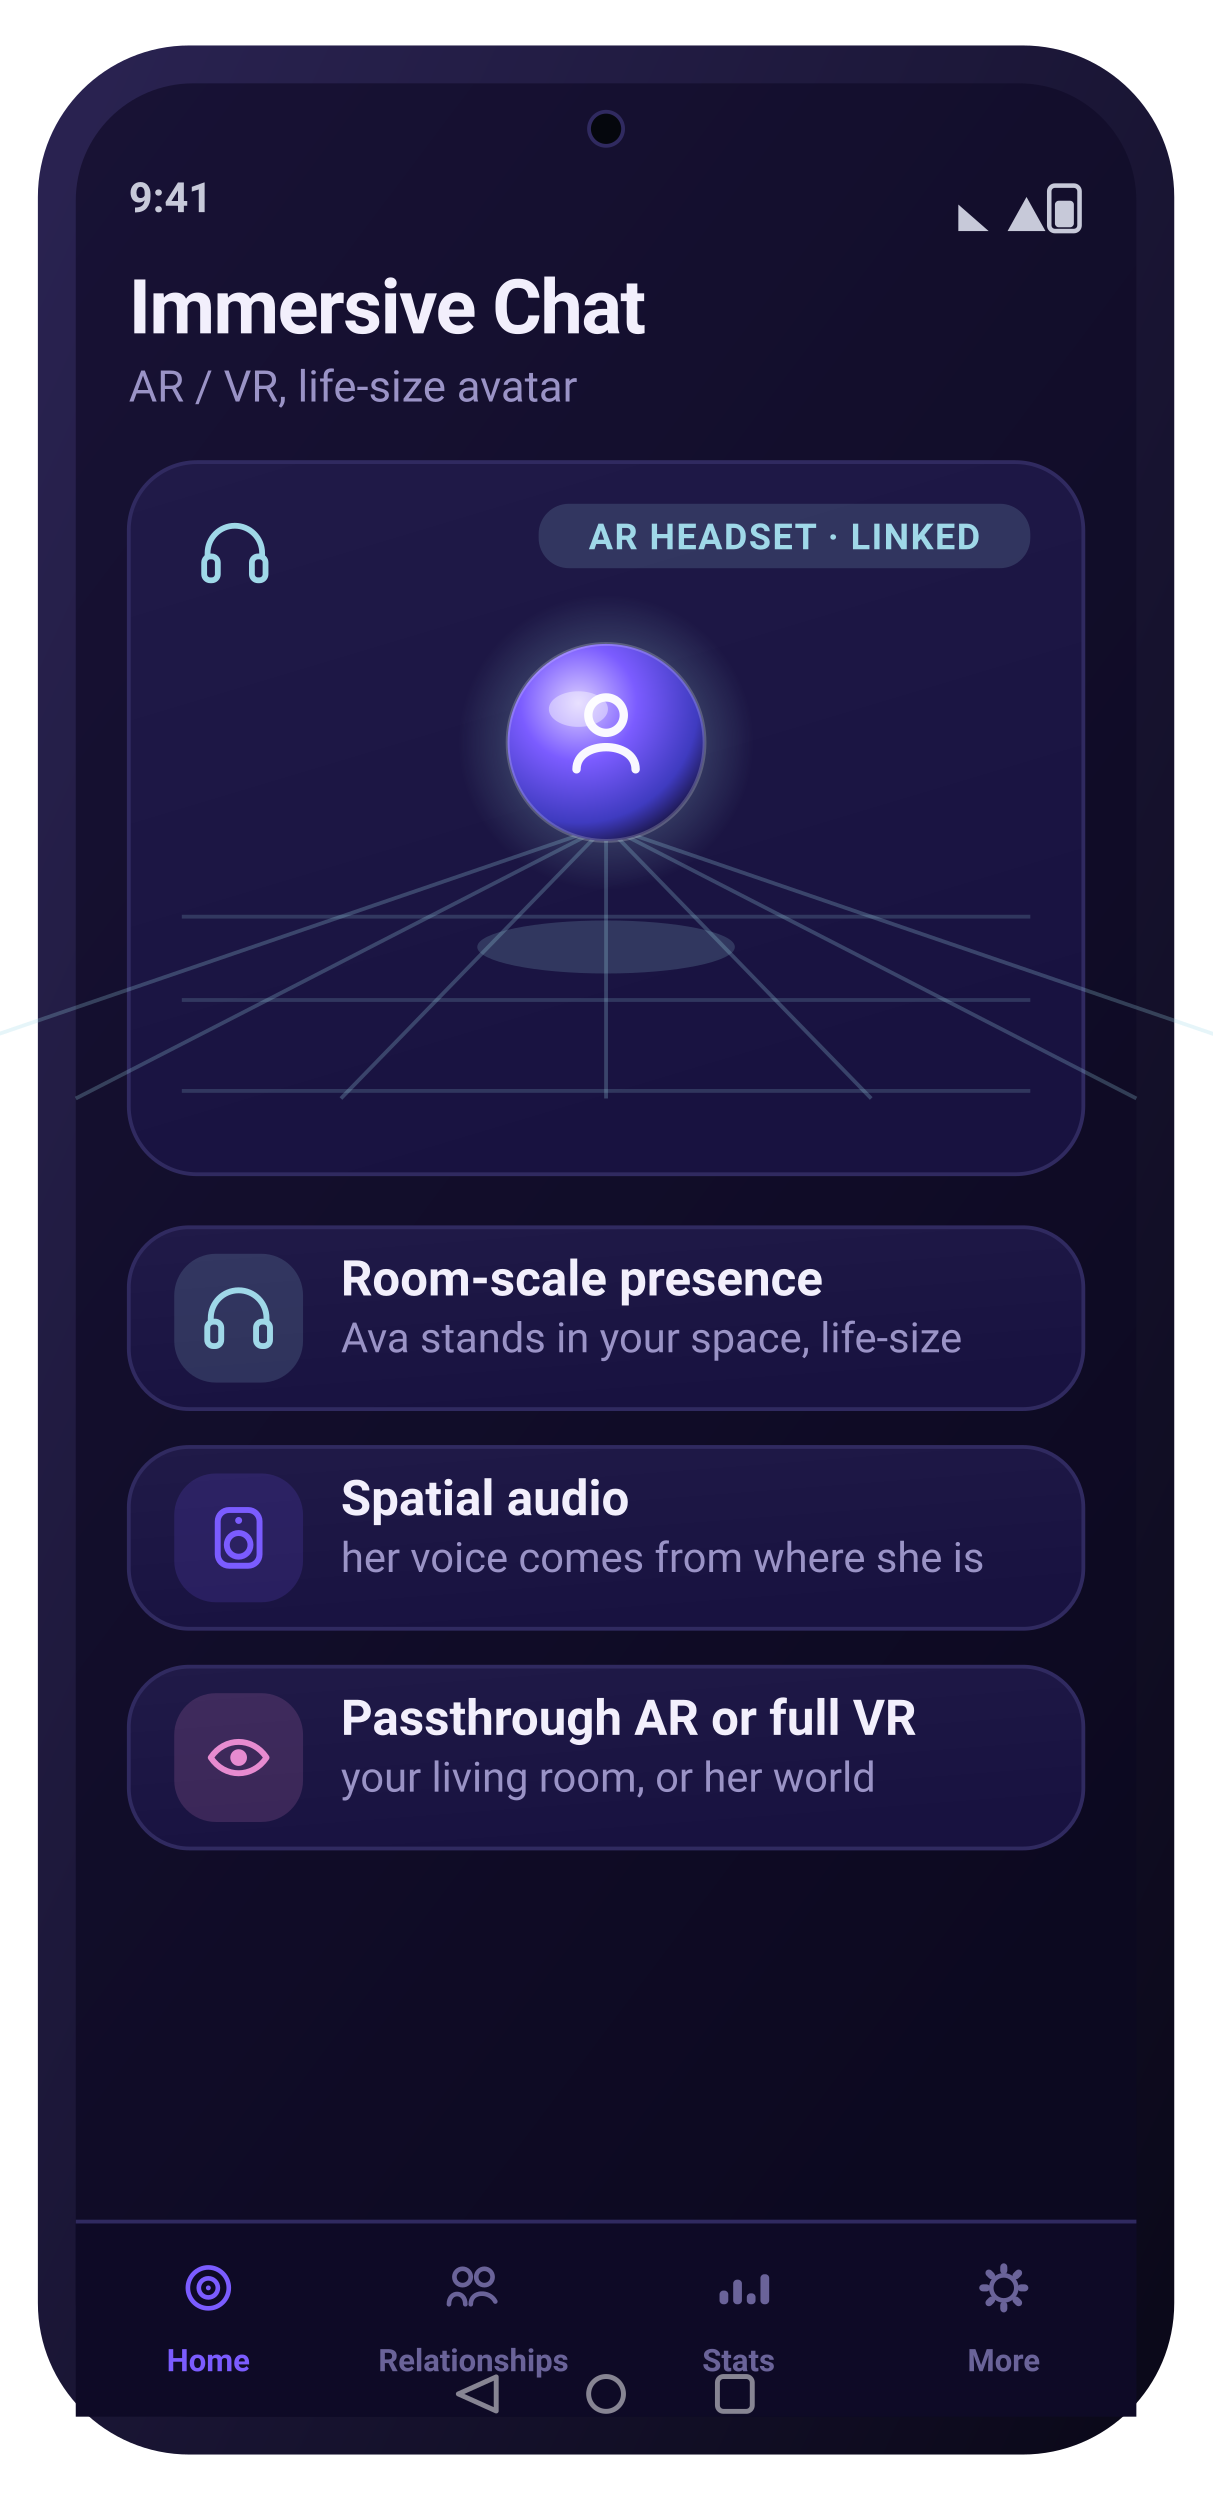
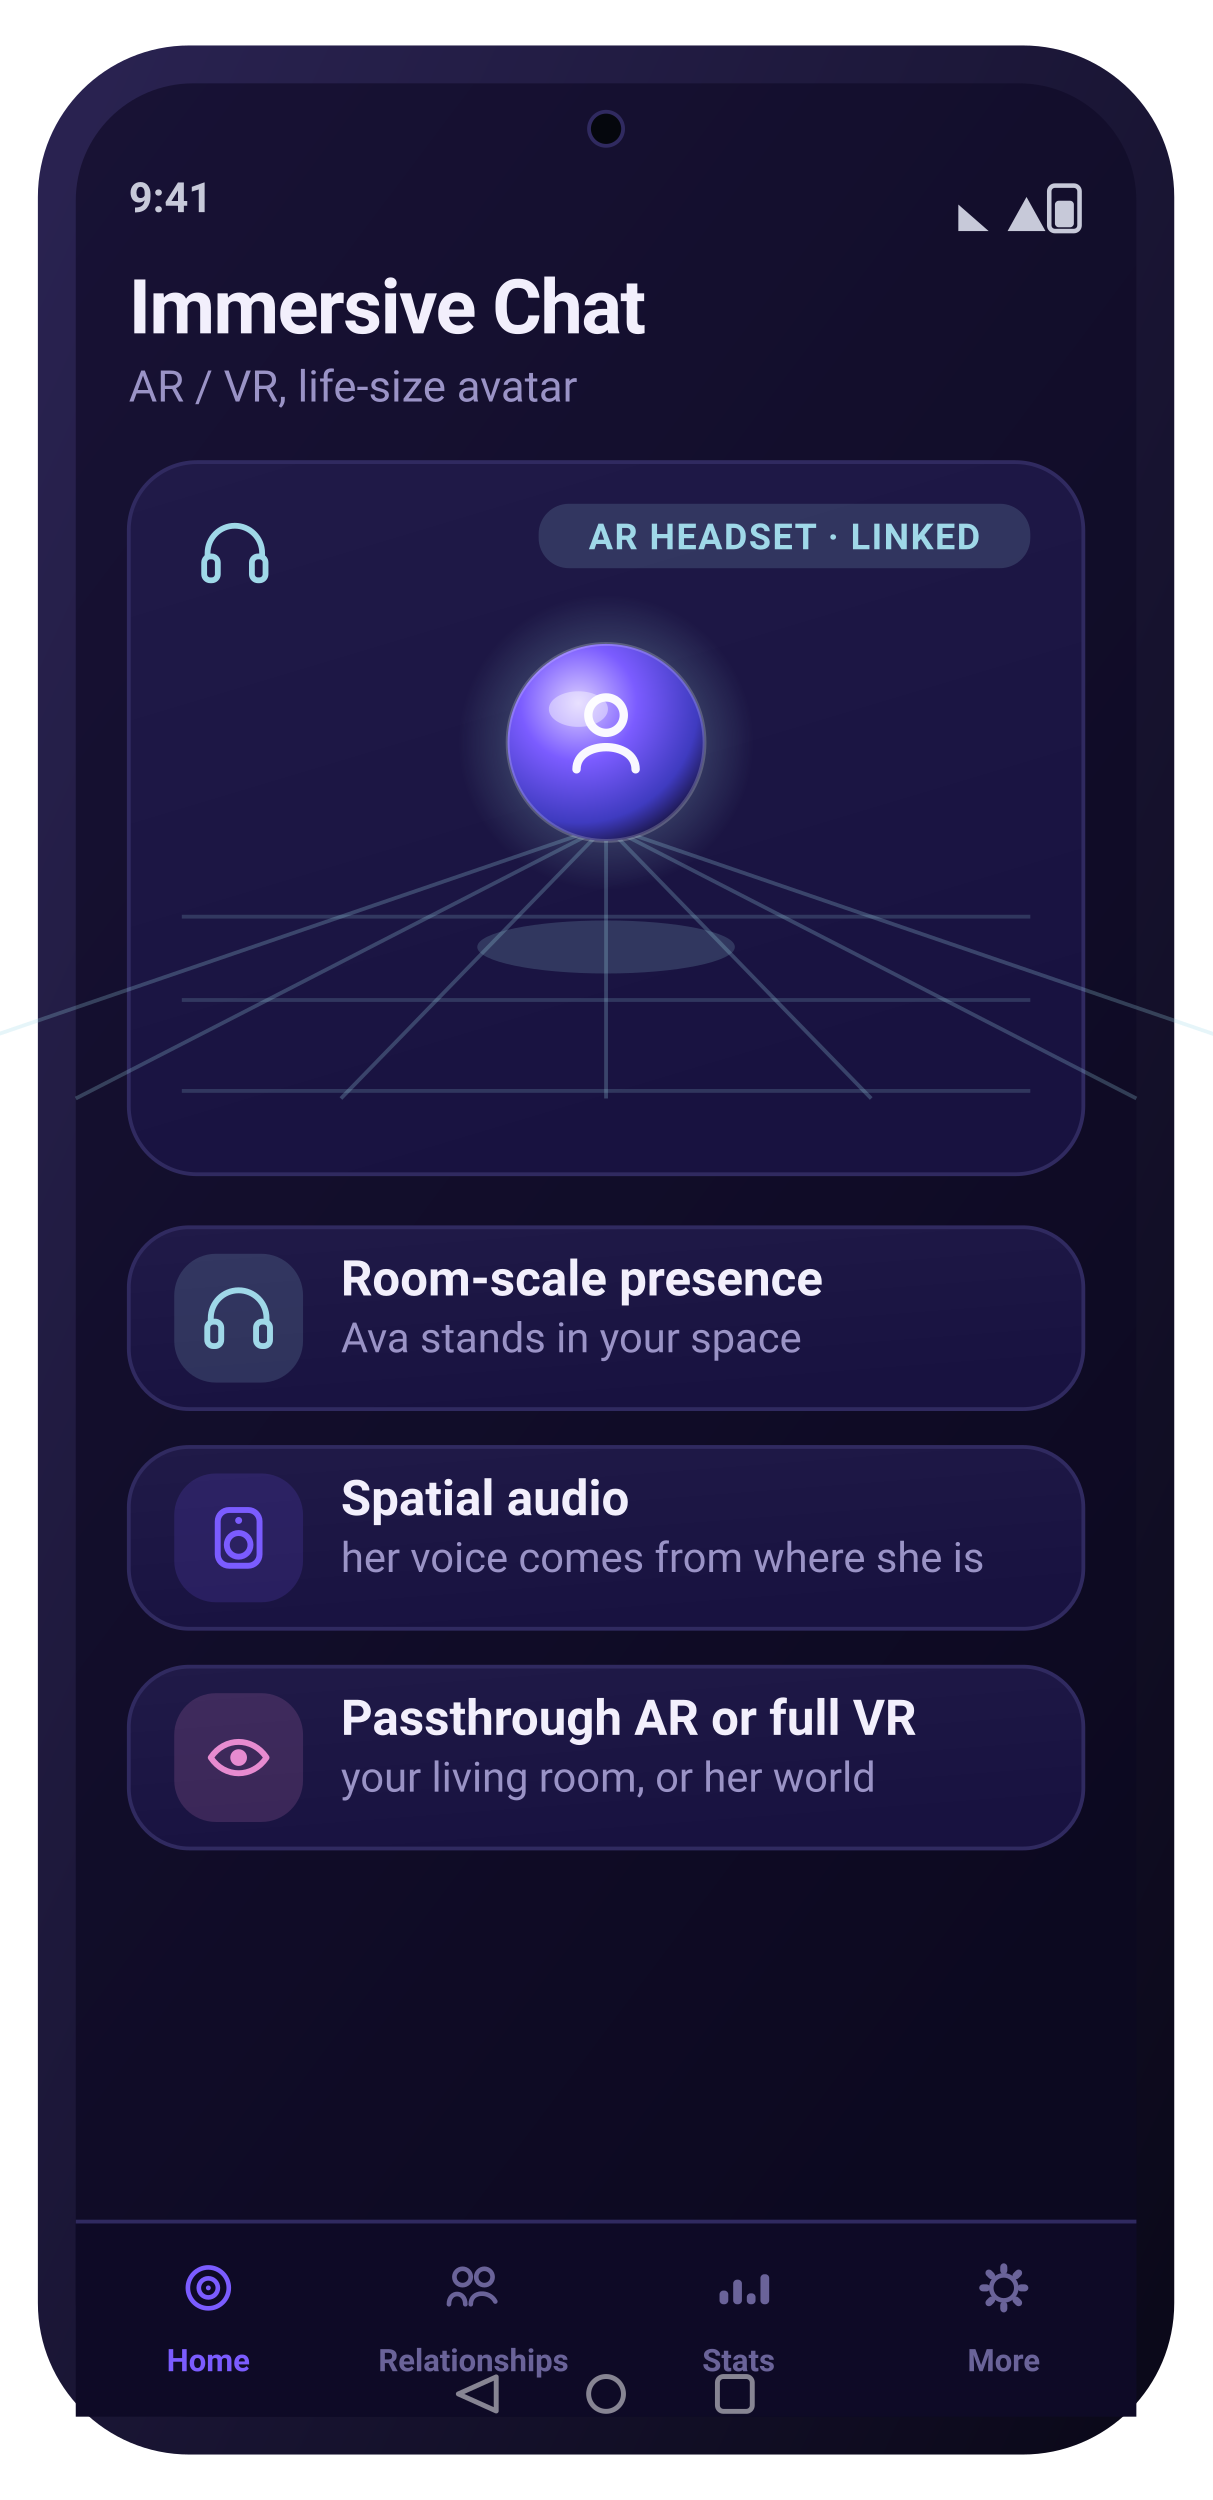
<svg xmlns="http://www.w3.org/2000/svg" width="320" height="660" viewBox="0 0 320 660" role="img" aria-label="Immersive Chat screen">
  <defs>
    <linearGradient id="gScr" x1="0" y1="0" x2="0.6" y2="1">
      <stop offset="0" stop-color="#181235" />
      <stop offset="1" stop-color="#0c0920" />
    </linearGradient>
    <linearGradient id="gFrame" x1="0" y1="0" x2="1" y2="1">
      <stop offset="0" stop-color="#2a2352" />
      <stop offset="1" stop-color="#0a0818" />
    </linearGradient>
    <linearGradient id="gCard" x1="0" y1="0" x2="0.4" y2="1">
      <stop offset="0" stop-color="#201a48" />
      <stop offset="1" stop-color="#181240" />
    </linearGradient>
    <linearGradient id="gBrand" x1="0" y1="0" x2="1" y2="0">
      <stop offset="0" stop-color="#7b5cff" />
      <stop offset="1" stop-color="#9d7bff" />
    </linearGradient>
    <linearGradient id="gAmber" x1="0" y1="0" x2="1" y2="0">
      <stop offset="0" stop-color="#ffb84d" />
      <stop offset="1" stop-color="#ffd27a" />
    </linearGradient>
    <linearGradient id="mV" x1="0" y1="0" x2="1" y2="0">
      <stop offset="0" stop-color="#7b5cff" />
      <stop offset="1" stop-color="#9d7bff" />
    </linearGradient>
    <linearGradient id="mA" x1="0" y1="0" x2="1" y2="0">
      <stop offset="0" stop-color="#ffb84d" />
      <stop offset="1" stop-color="#ff9f45" />
    </linearGradient>
    <linearGradient id="mG" x1="0" y1="0" x2="1" y2="0">
      <stop offset="0" stop-color="#5fb87a" />
      <stop offset="1" stop-color="#7bc47f" />
    </linearGradient>
    <linearGradient id="mC" x1="0" y1="0" x2="1" y2="0">
      <stop offset="0" stop-color="#6bb6d6" />
      <stop offset="1" stop-color="#9fd8e8" />
    </linearGradient>
    <radialGradient id="orb" cx="36%" cy="30%" r="78%">
      <stop offset="0" stop-color="#d9ccff" />
      <stop offset="38%" stop-color="#7b5cff" />
      <stop offset="78%" stop-color="#3f3bc0" />
      <stop offset="100%" stop-color="#140f34" />
    </radialGradient>
    <radialGradient id="glow" cx="50%" cy="50%" r="50%">
      <stop offset="0" stop-color="#9fd8e8" stop-opacity="0.5" />
      <stop offset="1" stop-color="#9fd8e8" stop-opacity="0" />
    </radialGradient>
  </defs>
  <rect x="10.0" y="12.0" width="300.0" height="636.0" rx="40" fill="url(#gFrame)" />
  <rect x="20.0" y="22.0" width="280.0" height="616.0" rx="31" fill="url(#gScr)" />
  <circle cx="160.0" cy="34" r="4.5" fill="#05070d" />
  <circle cx="160.0" cy="34" r="4.5" fill="none" stroke="#302a60" stroke-width="1" />
  <text x="34.0" y="56.0" font-family="-apple-system,BlinkMacSystemFont,'SF Pro Display','SF Pro Text','Segoe UI',Roboto,system-ui,sans-serif" font-size="11" font-weight="600" fill="#c7c9d9" text-anchor="start">9:41</text>
  <rect x="277.0" y="49.0" width="8.0" height="12.0" rx="1.5" fill="none" stroke="#c7c9d9" stroke-width="1.2" />
  <rect x="278.5" y="53.0" width="5.0" height="7.0" rx="1" fill="#c7c9d9" />
  <path d="M266 61 L271 52 L276 61 Z" fill="#c7c9d9" />
  <path d="M253 61 L253 54 L261 61 Z" fill="#c7c9d9" />
  <text x="34.0" y="88.0" font-family="-apple-system,BlinkMacSystemFont,'SF Pro Display','SF Pro Text','Segoe UI',Roboto,system-ui,sans-serif" font-size="20" font-weight="700" fill="#f2effc" text-anchor="start" letter-spacing="-0.4">Immersive Chat</text>
  <text x="34.0" y="106.0" font-family="-apple-system,BlinkMacSystemFont,'SF Pro Display','SF Pro Text','Segoe UI',Roboto,system-ui,sans-serif" font-size="11.5" font-weight="400" fill="#9a93c6" text-anchor="start">AR / VR, life-size avatar</text>
  <rect x="34.0" y="122.0" width="252.0" height="188.0" rx="18" fill="url(#gCard)" stroke="#302a60" stroke-width="1" />
  <path d="M160.0 218 L-50.0 290" stroke="rgba(159,216,232,0.25)" stroke-width="1" />
  <path d="M160.0 218 L20.0 290" stroke="rgba(159,216,232,0.25)" stroke-width="1" />
  <path d="M160.0 218 L90.0 290" stroke="rgba(159,216,232,0.25)" stroke-width="1" />
  <path d="M160.0 218 L160.0 290" stroke="rgba(159,216,232,0.25)" stroke-width="1" />
  <path d="M160.0 218 L230.0 290" stroke="rgba(159,216,232,0.25)" stroke-width="1" />
  <path d="M160.0 218 L300.0 290" stroke="rgba(159,216,232,0.25)" stroke-width="1" />
  <path d="M160.0 218 L370.0 290" stroke="rgba(159,216,232,0.25)" stroke-width="1" />
  <line x1="48" y1="242" x2="272" y2="242" stroke="rgba(159,216,232,0.18)" stroke-width="1" />
  <line x1="48" y1="264" x2="272" y2="264" stroke="rgba(159,216,232,0.18)" stroke-width="1" />
  <line x1="48" y1="288" x2="272" y2="288" stroke="rgba(159,216,232,0.18)" stroke-width="1" />
  <circle cx="160.0" cy="196" r="39.0" fill="url(#glow)" />
  <circle cx="160.0" cy="196" r="26" fill="url(#orb)" />
  <circle cx="160.0" cy="196" r="26" fill="none" stroke="rgba(255,255,255,0.20)" stroke-width="1" />
  <ellipse cx="152.7" cy="187.2" rx="7.8" ry="4.7" fill="rgba(255,255,255,0.40)" />
  <circle cx="160.0" cy="188.8" r="4.68" fill="none" stroke="rgba(255,255,255,0.95)" stroke-width="2.21" stroke-linecap="round" stroke-linejoin="round" />
  <path d="M152.2 203.1 c0 -7.8 15.6 -7.8 15.6 0" fill="none" stroke="rgba(255,255,255,0.95)" stroke-width="2.21" stroke-linecap="round" stroke-linejoin="round" />
  <ellipse cx="160.0" cy="250" rx="34" ry="7" fill="rgba(159,216,232,0.18)" />
  <rect x="142.2" y="133.0" width="129.8" height="17.0" rx="8" fill="rgba(159,216,232,0.16)" />
  <text x="207.1" y="145.0" font-family="-apple-system,BlinkMacSystemFont,'SF Pro Display','SF Pro Text','Segoe UI',Roboto,system-ui,sans-serif" font-size="9.5" font-weight="700" fill="#9fd8e8" text-anchor="middle" letter-spacing="0.4">AR HEADSET · LINKED</text>
  <path d="M54.8 146.9 v-0.9 a7.2 7.2 0 0 1 14.4 0 v0.9" fill="none" stroke="#9fd8e8" stroke-width="1.53" stroke-linecap="round" stroke-linejoin="round" />
  <rect x="53.9" y="146.9" width="3.6" height="6.3" rx="1.6" fill="none" stroke="#9fd8e8" stroke-width="1.53" stroke-linecap="round" stroke-linejoin="round" />
  <rect x="66.5" y="146.9" width="3.6" height="6.3" rx="1.6" fill="none" stroke="#9fd8e8" stroke-width="1.53" stroke-linecap="round" stroke-linejoin="round" />
  <rect x="34.0" y="324.0" width="252.0" height="48.0" rx="16" fill="url(#gCard)" stroke="#302a60" stroke-width="1" />
  <rect x="46.0" y="331.0" width="34.0" height="34.0" rx="11" fill="rgba(159,216,232,0.16)" />
  <path d="M55.64 348.92 v-0.92 a7.36 7.36 0 0 1 14.72 0 v0.92" fill="none" stroke="#9fd8e8" stroke-width="1.56" stroke-linecap="round" stroke-linejoin="round" />
  <rect x="54.72" y="348.92" width="3.68" height="6.44" rx="1.6" fill="none" stroke="#9fd8e8" stroke-width="1.56" stroke-linecap="round" stroke-linejoin="round" />
  <rect x="67.6" y="348.92" width="3.68" height="6.44" rx="1.6" fill="none" stroke="#9fd8e8" stroke-width="1.56" stroke-linecap="round" stroke-linejoin="round" />
  <text x="90.0" y="342.0" font-family="-apple-system,BlinkMacSystemFont,'SF Pro Display','SF Pro Text','Segoe UI',Roboto,system-ui,sans-serif" font-size="13" font-weight="600" fill="#f2effc" text-anchor="start">Room-scale presence</text>
-   <text x="90.0" y="357.0" font-family="-apple-system,BlinkMacSystemFont,'SF Pro Display','SF Pro Text','Segoe UI',Roboto,system-ui,sans-serif" font-size="11" font-weight="400" fill="#9a93c6" text-anchor="start">Ava stands in your space, life-size</text>
+   <text x="90.0" y="357.0" font-family="-apple-system,BlinkMacSystemFont,'SF Pro Display','SF Pro Text','Segoe UI',Roboto,system-ui,sans-serif" font-size="11" font-weight="400" fill="#9a93c6" text-anchor="start">Ava stands in your space</text>
  <rect x="34.0" y="382.0" width="252.0" height="48.0" rx="16" fill="url(#gCard)" stroke="#302a60" stroke-width="1" />
  <rect x="46.0" y="389.0" width="34.0" height="34.0" rx="11" fill="rgba(123,92,255,0.16)" />
  <rect x="57.48" y="398.64" width="11.04" height="14.72" rx="3" fill="none" stroke="#7b5cff" stroke-width="1.56" stroke-linecap="round" stroke-linejoin="round" />
  <circle cx="63" cy="407.84" r="3.128" fill="none" stroke="#7b5cff" stroke-width="1.56" stroke-linecap="round" stroke-linejoin="round" />
  <circle cx="63" cy="401.4" r="0.92" fill="#7b5cff" />
  <text x="90.0" y="400.0" font-family="-apple-system,BlinkMacSystemFont,'SF Pro Display','SF Pro Text','Segoe UI',Roboto,system-ui,sans-serif" font-size="13" font-weight="600" fill="#f2effc" text-anchor="start">Spatial audio</text>
  <text x="90.0" y="415.0" font-family="-apple-system,BlinkMacSystemFont,'SF Pro Display','SF Pro Text','Segoe UI',Roboto,system-ui,sans-serif" font-size="11" font-weight="400" fill="#9a93c6" text-anchor="start">her voice comes from where she is</text>
  <rect x="34.0" y="440.0" width="252.0" height="48.0" rx="16" fill="url(#gCard)" stroke="#302a60" stroke-width="1" />
  <rect x="46.0" y="447.0" width="34.0" height="34.0" rx="11" fill="rgba(231,139,208,0.16)" />
  <path d="M55.64 464.0 c3.68 -5.52 11.04 -5.52 14.72 0 c-3.68 5.52 -11.04 5.52 -14.72 0 Z" fill="none" stroke="#e78bd0" stroke-width="1.56" stroke-linecap="round" stroke-linejoin="round" />
  <circle cx="63" cy="464.0" r="2.208" fill="#e78bd0" />
  <text x="90.0" y="458.0" font-family="-apple-system,BlinkMacSystemFont,'SF Pro Display','SF Pro Text','Segoe UI',Roboto,system-ui,sans-serif" font-size="13" font-weight="600" fill="#f2effc" text-anchor="start">Passthrough AR or full VR</text>
  <text x="90.0" y="473.0" font-family="-apple-system,BlinkMacSystemFont,'SF Pro Display','SF Pro Text','Segoe UI',Roboto,system-ui,sans-serif" font-size="11" font-weight="400" fill="#9a93c6" text-anchor="start">your living room, or her world</text>
  <rect x="20.0" y="586.0" width="280.0" height="52.0" rx="0" fill="#0e0a26" />
  <rect x="20" y="586" width="280" height="1" fill="#302a60" />
  <circle cx="55.0" cy="604" r="5.4" fill="none" stroke="#7b5cff" stroke-width="1.22" stroke-linecap="round" stroke-linejoin="round" />
  <circle cx="55.0" cy="604" r="2.52" fill="none" stroke="#7b5cff" stroke-width="1.22" stroke-linecap="round" stroke-linejoin="round" />
  <circle cx="55.0" cy="604" r="0.648" fill="#7b5cff" />
  <text x="55.0" y="626.0" font-family="-apple-system,BlinkMacSystemFont,'SF Pro Display','SF Pro Text','Segoe UI',Roboto,system-ui,sans-serif" font-size="8.2" font-weight="600" fill="#7b5cff" text-anchor="middle">Home</text>
  <circle cx="122.12" cy="601.12" r="2.16" fill="none" stroke="#6a6399" stroke-width="1.22" stroke-linecap="round" stroke-linejoin="round" />
  <circle cx="127.88" cy="601.12" r="2.16" fill="none" stroke="#6a6399" stroke-width="1.22" stroke-linecap="round" stroke-linejoin="round" />
  <path d="M118.52 608.32 c0 -3.6 4.32 -3.6 4.32 0 M124.28 608.32 c0 -3.6 5.04 -3.6 6.48 -0.72" fill="none" stroke="#6a6399" stroke-width="1.22" stroke-linecap="round" stroke-linejoin="round" />
  <text x="125.0" y="626.0" font-family="-apple-system,BlinkMacSystemFont,'SF Pro Display','SF Pro Text','Segoe UI',Roboto,system-ui,sans-serif" font-size="8.2" font-weight="600" fill="#6a6399" text-anchor="middle">Relationships</text>
  <rect x="189.96" y="604.72" width="2.304" height="3.6" rx="1" fill="#6a6399" />
  <rect x="193.56" y="601.84" width="2.304" height="6.48" rx="1" fill="#6a6399" />
  <rect x="197.16" y="605.44" width="2.304" height="2.88" rx="1" fill="#6a6399" />
  <rect x="200.76" y="600.4" width="2.304" height="7.92" rx="1" fill="#6a6399" />
  <text x="195.0" y="626.0" font-family="-apple-system,BlinkMacSystemFont,'SF Pro Display','SF Pro Text','Segoe UI',Roboto,system-ui,sans-serif" font-size="8.2" font-weight="600" fill="#6a6399" text-anchor="middle">Stats</text>
  <rect x="264.064" y="597.52" width="1.872" height="2.88" rx="1" transform="rotate(0 265.0 604)" fill="#6a6399" />
  <rect x="264.064" y="597.52" width="1.872" height="2.88" rx="1" transform="rotate(45 265.0 604)" fill="#6a6399" />
  <rect x="264.064" y="597.52" width="1.872" height="2.88" rx="1" transform="rotate(90 265.0 604)" fill="#6a6399" />
  <rect x="264.064" y="597.52" width="1.872" height="2.88" rx="1" transform="rotate(135 265.0 604)" fill="#6a6399" />
  <rect x="264.064" y="597.52" width="1.872" height="2.88" rx="1" transform="rotate(180 265.0 604)" fill="#6a6399" />
  <rect x="264.064" y="597.52" width="1.872" height="2.88" rx="1" transform="rotate(225 265.0 604)" fill="#6a6399" />
  <rect x="264.064" y="597.52" width="1.872" height="2.88" rx="1" transform="rotate(270 265.0 604)" fill="#6a6399" />
  <rect x="264.064" y="597.52" width="1.872" height="2.88" rx="1" transform="rotate(315 265.0 604)" fill="#6a6399" />
  <circle cx="265.0" cy="604" r="3.312" fill="none" stroke="#6a6399" stroke-width="1.22" stroke-linecap="round" stroke-linejoin="round" />
  <text x="265.0" y="626.0" font-family="-apple-system,BlinkMacSystemFont,'SF Pro Display','SF Pro Text','Segoe UI',Roboto,system-ui,sans-serif" font-size="8.2" font-weight="600" fill="#6a6399" text-anchor="middle">More</text>
  <path d="M131.0 627.5 L121.0 632 L131.0 636.5 Z" fill="none" stroke="rgba(255,255,255,0.5)" stroke-width="1.3" stroke-linejoin="round" />
  <circle cx="160.0" cy="632" r="4.6" fill="none" stroke="rgba(255,255,255,0.5)" stroke-width="1.3" />
  <rect x="189.4" y="627.4" width="9.2" height="9.2" rx="1.6" fill="none" stroke="rgba(255,255,255,0.5)" stroke-width="1.3" />
</svg>
